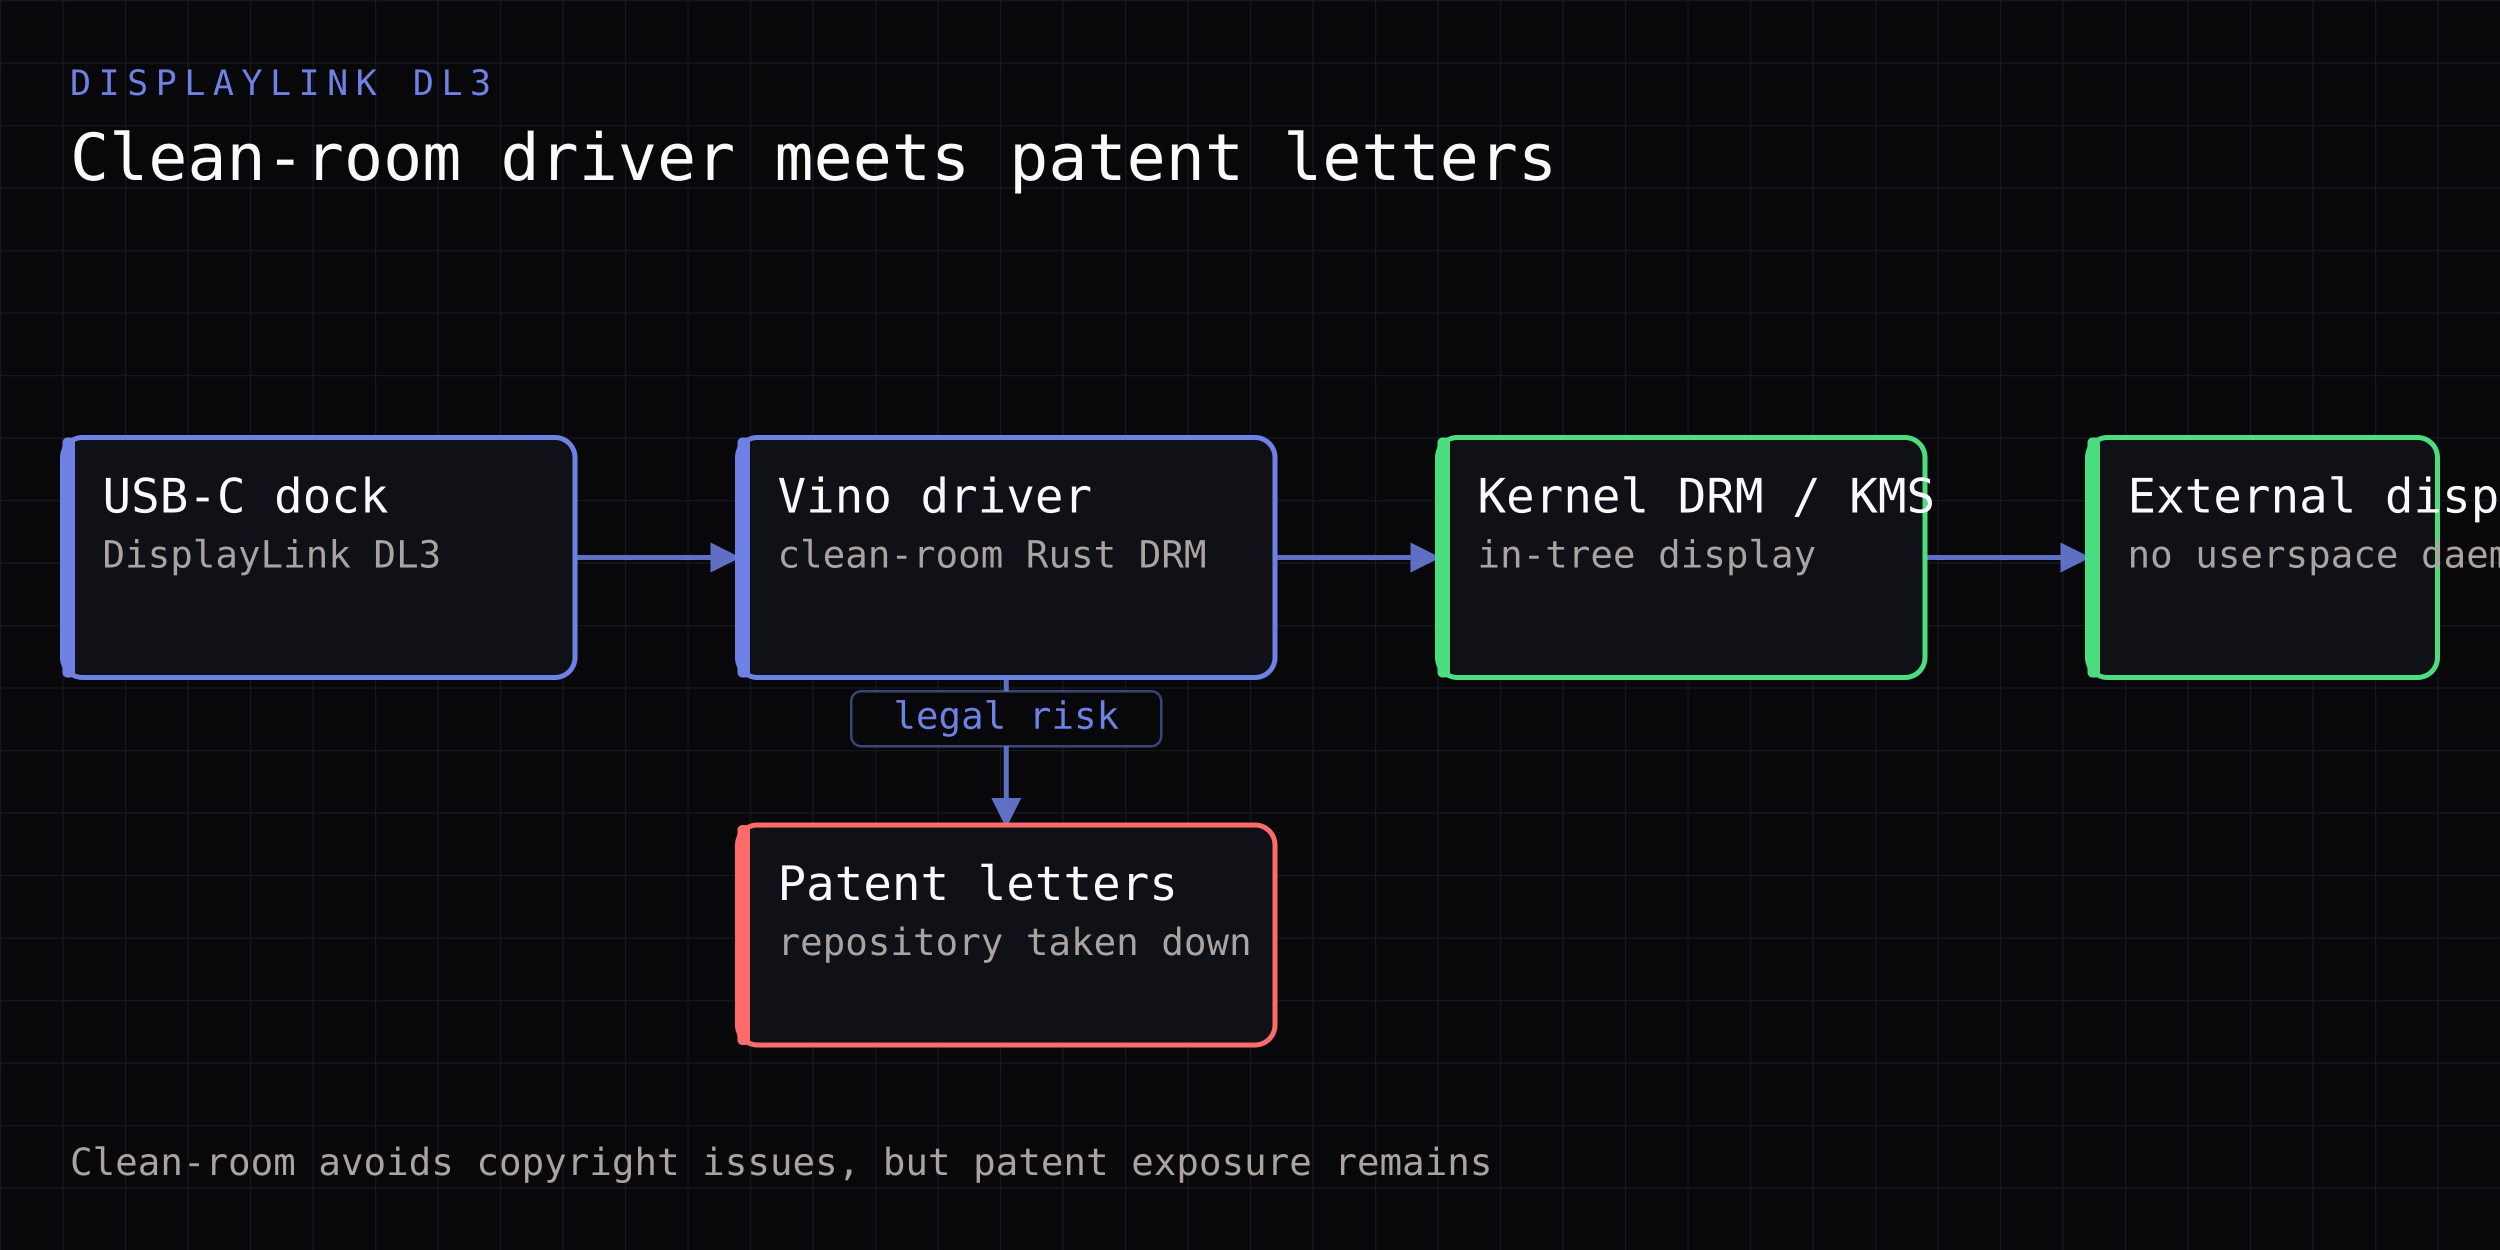
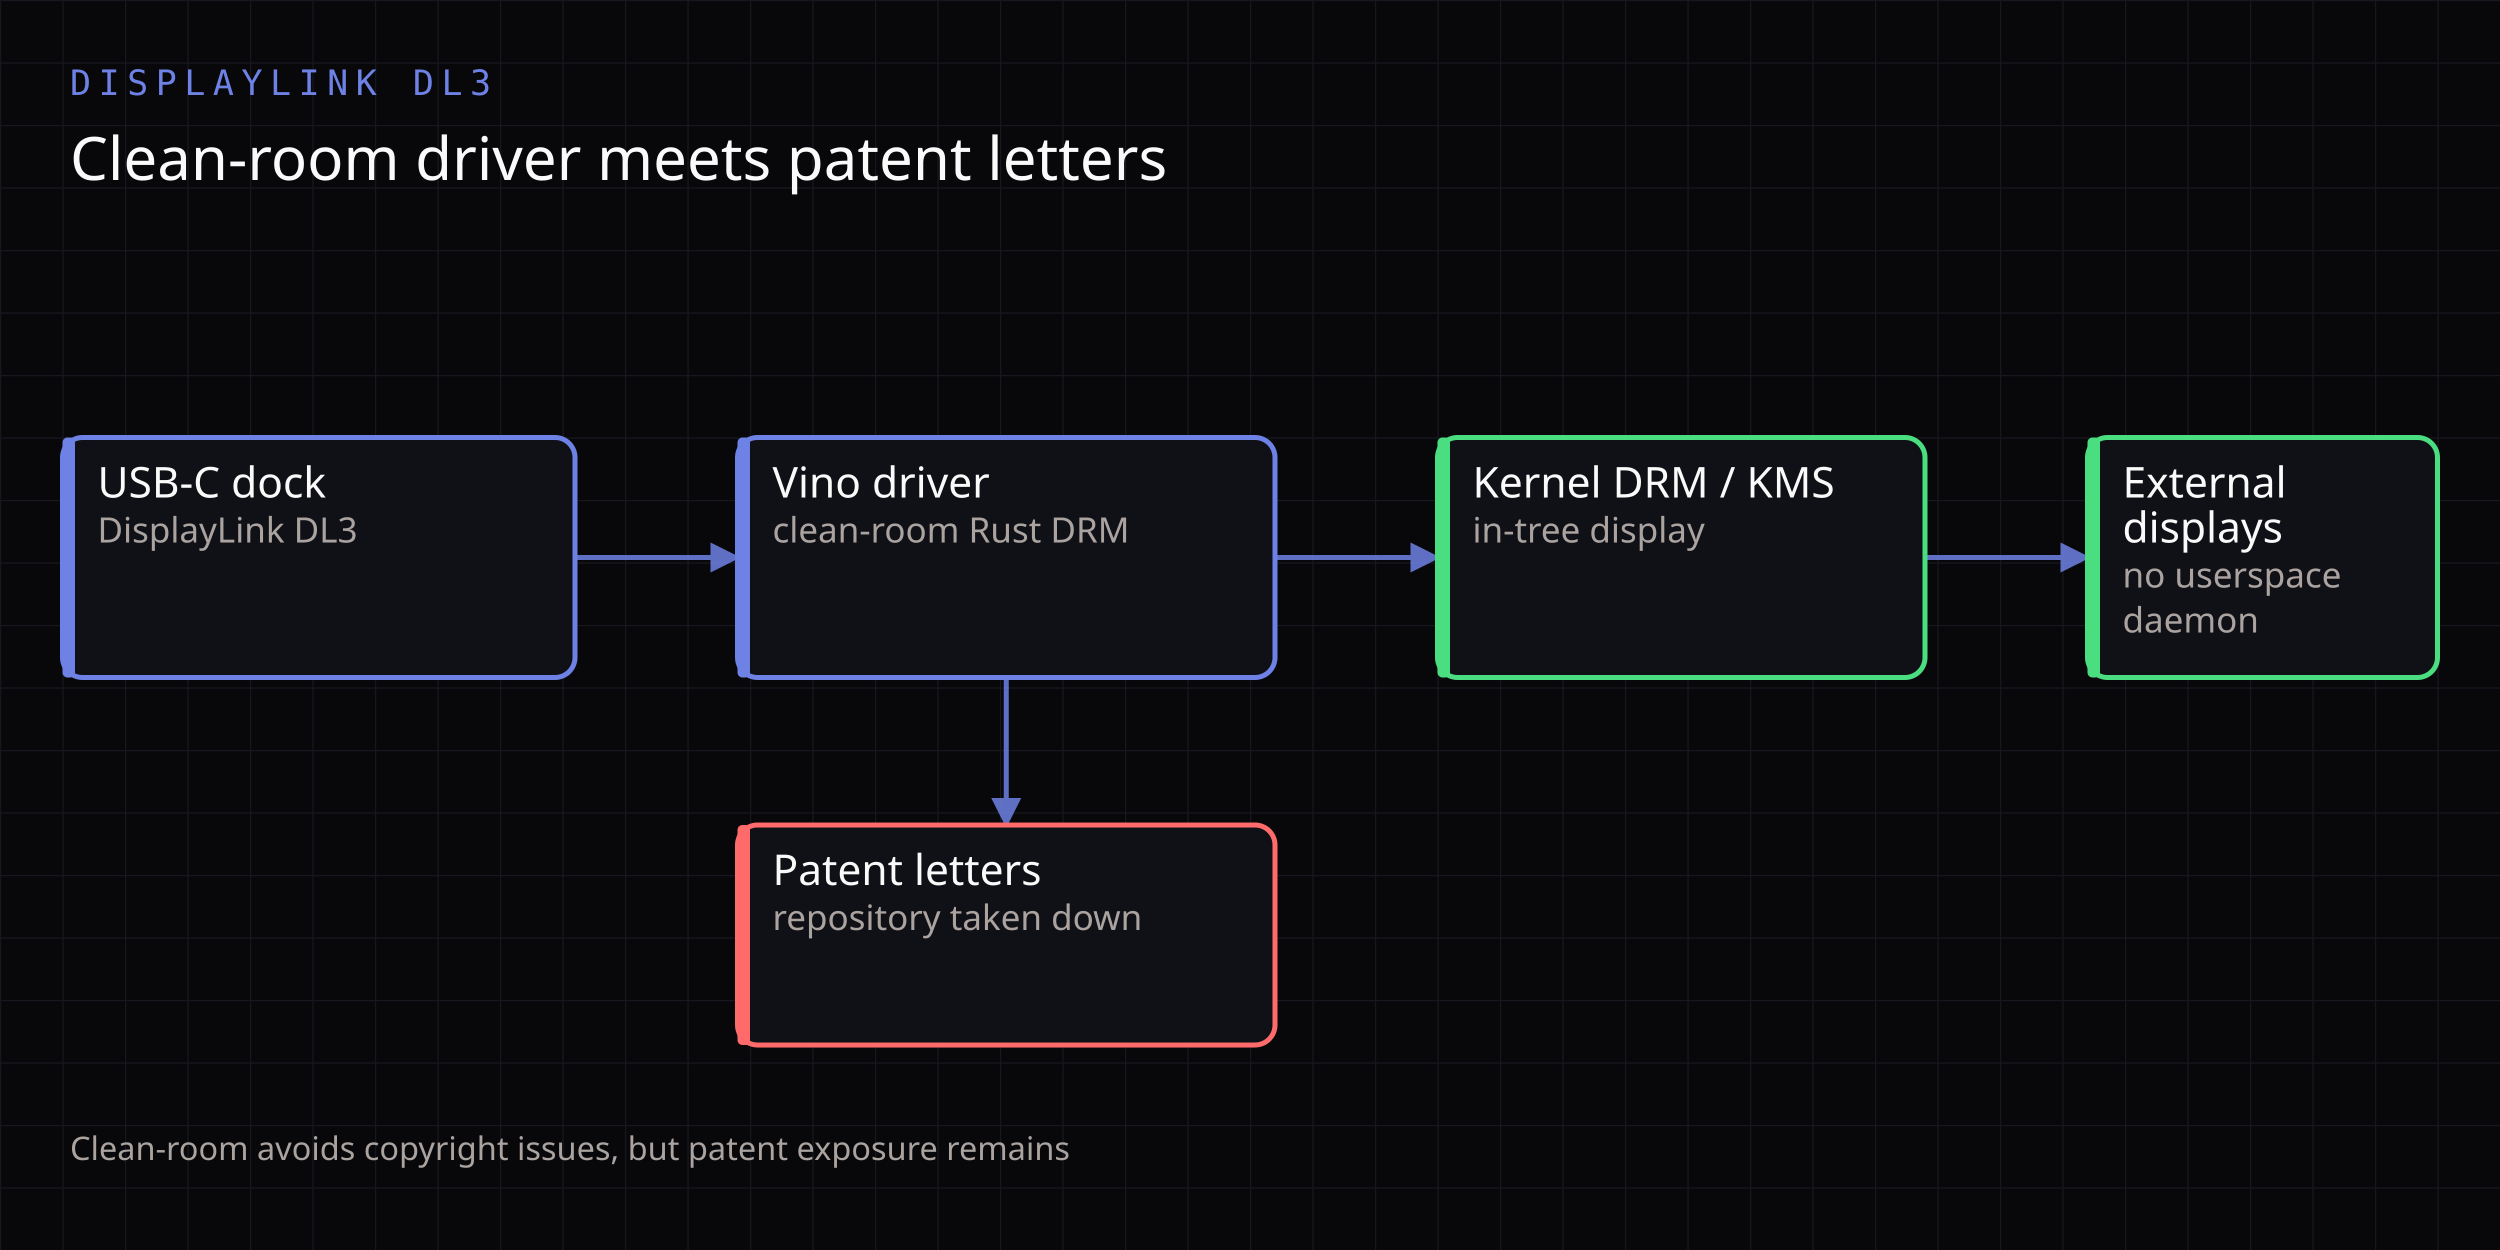
<svg xmlns="http://www.w3.org/2000/svg" width="1000" height="500" viewBox="0 0 1000 500" role="img" aria-label="Clean-room driver meets patent letters">
  <defs>
    <pattern id="g" width="25" height="25" patternUnits="userSpaceOnUse">
      <path d="M25 0H0V25" fill="none" stroke="#17171f" stroke-width="1" />
    </pattern>
    <marker id="a-accent" viewBox="0 0 10 10" refX="9" refY="5" markerWidth="6" markerHeight="6" orient="auto-start-reverse">
      <path d="M0 0 10 5 0 10z" fill="#6e81e4" />
    </marker>
    <marker id="a-good" viewBox="0 0 10 10" refX="9" refY="5" markerWidth="6" markerHeight="6" orient="auto-start-reverse">
      <path d="M0 0 10 5 0 10z" fill="#4ade80" />
    </marker>
    <marker id="a-warn" viewBox="0 0 10 10" refX="9" refY="5" markerWidth="6" markerHeight="6" orient="auto-start-reverse">
      <path d="M0 0 10 5 0 10z" fill="#f0b429" />
    </marker>
    <marker id="a-bad" viewBox="0 0 10 10" refX="9" refY="5" markerWidth="6" markerHeight="6" orient="auto-start-reverse">
      <path d="M0 0 10 5 0 10z" fill="#ff6b6b" />
    </marker>
  </defs>
  <rect width="1000" height="500" fill="#08080b" />
  <rect width="1000" height="500" fill="url(#g)" />
  <text x="28" y="38" fill="#6e81e4" font-size="14" letter-spacing="3" font-family="monospace">DISPLAYLINK DL3</text>
-   <text x="28" y="72" fill="#fafafa" font-size="26" font-family="monospace">Clean-room driver meets patent letters</text>
+   <text x="28" y="72" fill="#fafafa" font-size="24" font-family="system-ui, sans-serif">Clean-room driver meets patent letters</text>
  <line x1="230" y1="223" x2="295" y2="223" stroke="#6e81e4" stroke-width="2" marker-end="url(#a-accent)" opacity="0.85" />
  <line x1="510" y1="223" x2="575" y2="223" stroke="#6e81e4" stroke-width="2" marker-end="url(#a-accent)" opacity="0.85" />
  <line x1="770" y1="223" x2="835" y2="223" stroke="#6e81e4" stroke-width="2" marker-end="url(#a-accent)" opacity="0.85" />
  <line x1="402.5" y1="271" x2="402.5" y2="330" stroke="#6e81e4" stroke-width="2" marker-end="url(#a-accent)" opacity="0.85" />
-   <rect x="340.5" y="276.5" width="124" height="22" rx="4" fill="#08080b" stroke="#6e81e4" stroke-opacity="0.5" />
-   <text x="402.5" y="291.5" fill="#6e81e4" font-size="15" text-anchor="middle" font-family="monospace">legal risk</text>
  <rect x="25" y="175" width="205" height="96" rx="8" fill="#101017" stroke="#6e81e4" stroke-width="2" />
  <rect x="25" y="175" width="5" height="96" rx="2" fill="#6e81e4" />
-   <text x="41" y="205" fill="#fafafa" font-size="19" font-family="monospace">USB-C dock</text>
-   <text x="41" y="227" fill="#aaa39f" font-size="15" font-family="monospace">DisplayLink DL3</text>
+   <text x="39" y="199" fill="#fafafa" font-size="17" font-family="system-ui, sans-serif">USB-C dock</text>
+   <text x="39" y="217" fill="#aaa39f" font-size="14" font-family="system-ui, sans-serif">DisplayLink DL3</text>
  <rect x="295" y="175" width="215" height="96" rx="8" fill="#101017" stroke="#6e81e4" stroke-width="2" />
  <rect x="295" y="175" width="5" height="96" rx="2" fill="#6e81e4" />
-   <text x="311" y="205" fill="#fafafa" font-size="19" font-family="monospace">Vino driver</text>
-   <text x="311" y="227" fill="#aaa39f" font-size="15" font-family="monospace">clean-room Rust DRM</text>
+   <text x="309" y="199" fill="#fafafa" font-size="17" font-family="system-ui, sans-serif">Vino driver</text>
+   <text x="309" y="217" fill="#aaa39f" font-size="14" font-family="system-ui, sans-serif">clean-room Rust DRM</text>
  <rect x="575" y="175" width="195" height="96" rx="8" fill="#101017" stroke="#4ade80" stroke-width="2" />
  <rect x="575" y="175" width="5" height="96" rx="2" fill="#4ade80" />
-   <text x="591" y="205" fill="#fafafa" font-size="19" font-family="monospace">Kernel DRM / KMS</text>
-   <text x="591" y="227" fill="#aaa39f" font-size="15" font-family="monospace">in-tree display</text>
+   <text x="589" y="199" fill="#fafafa" font-size="17" font-family="system-ui, sans-serif">Kernel DRM / KMS</text>
+   <text x="589" y="217" fill="#aaa39f" font-size="14" font-family="system-ui, sans-serif">in-tree display</text>
  <rect x="835" y="175" width="140" height="96" rx="8" fill="#101017" stroke="#4ade80" stroke-width="2" />
  <rect x="835" y="175" width="5" height="96" rx="2" fill="#4ade80" />
-   <text x="851" y="205" fill="#fafafa" font-size="19" font-family="monospace">External displays</text>
-   <text x="851" y="227" fill="#aaa39f" font-size="15" font-family="monospace">no userspace daemon</text>
+   <text x="849" y="199" fill="#fafafa" font-size="17" font-family="system-ui, sans-serif">External</text>
+   <text x="849" y="217" fill="#fafafa" font-size="17" font-family="system-ui, sans-serif">displays</text>
+   <text x="849" y="235" fill="#aaa39f" font-size="14" font-family="system-ui, sans-serif">no userspace</text>
+   <text x="849" y="253" fill="#aaa39f" font-size="14" font-family="system-ui, sans-serif">daemon</text>
  <rect x="295" y="330" width="215" height="88" rx="8" fill="#101017" stroke="#ff6b6b" stroke-width="2" />
  <rect x="295" y="330" width="5" height="88" rx="2" fill="#ff6b6b" />
-   <text x="311" y="360" fill="#fafafa" font-size="19" font-family="monospace">Patent letters</text>
-   <text x="311" y="382" fill="#aaa39f" font-size="15" font-family="monospace">repository taken down</text>
-   <text x="28" y="470" fill="#aaa39f" font-size="15" font-family="monospace">Clean-room avoids copyright issues, but patent exposure remains</text>
+   <text x="309" y="354" fill="#fafafa" font-size="17" font-family="system-ui, sans-serif">Patent letters</text>
+   <text x="309" y="372" fill="#aaa39f" font-size="14" font-family="system-ui, sans-serif">repository taken down</text>
+   <text x="28" y="464" fill="#aaa39f" font-size="13" font-family="system-ui, sans-serif">Clean-room avoids copyright issues, but patent exposure remains</text>
</svg>
